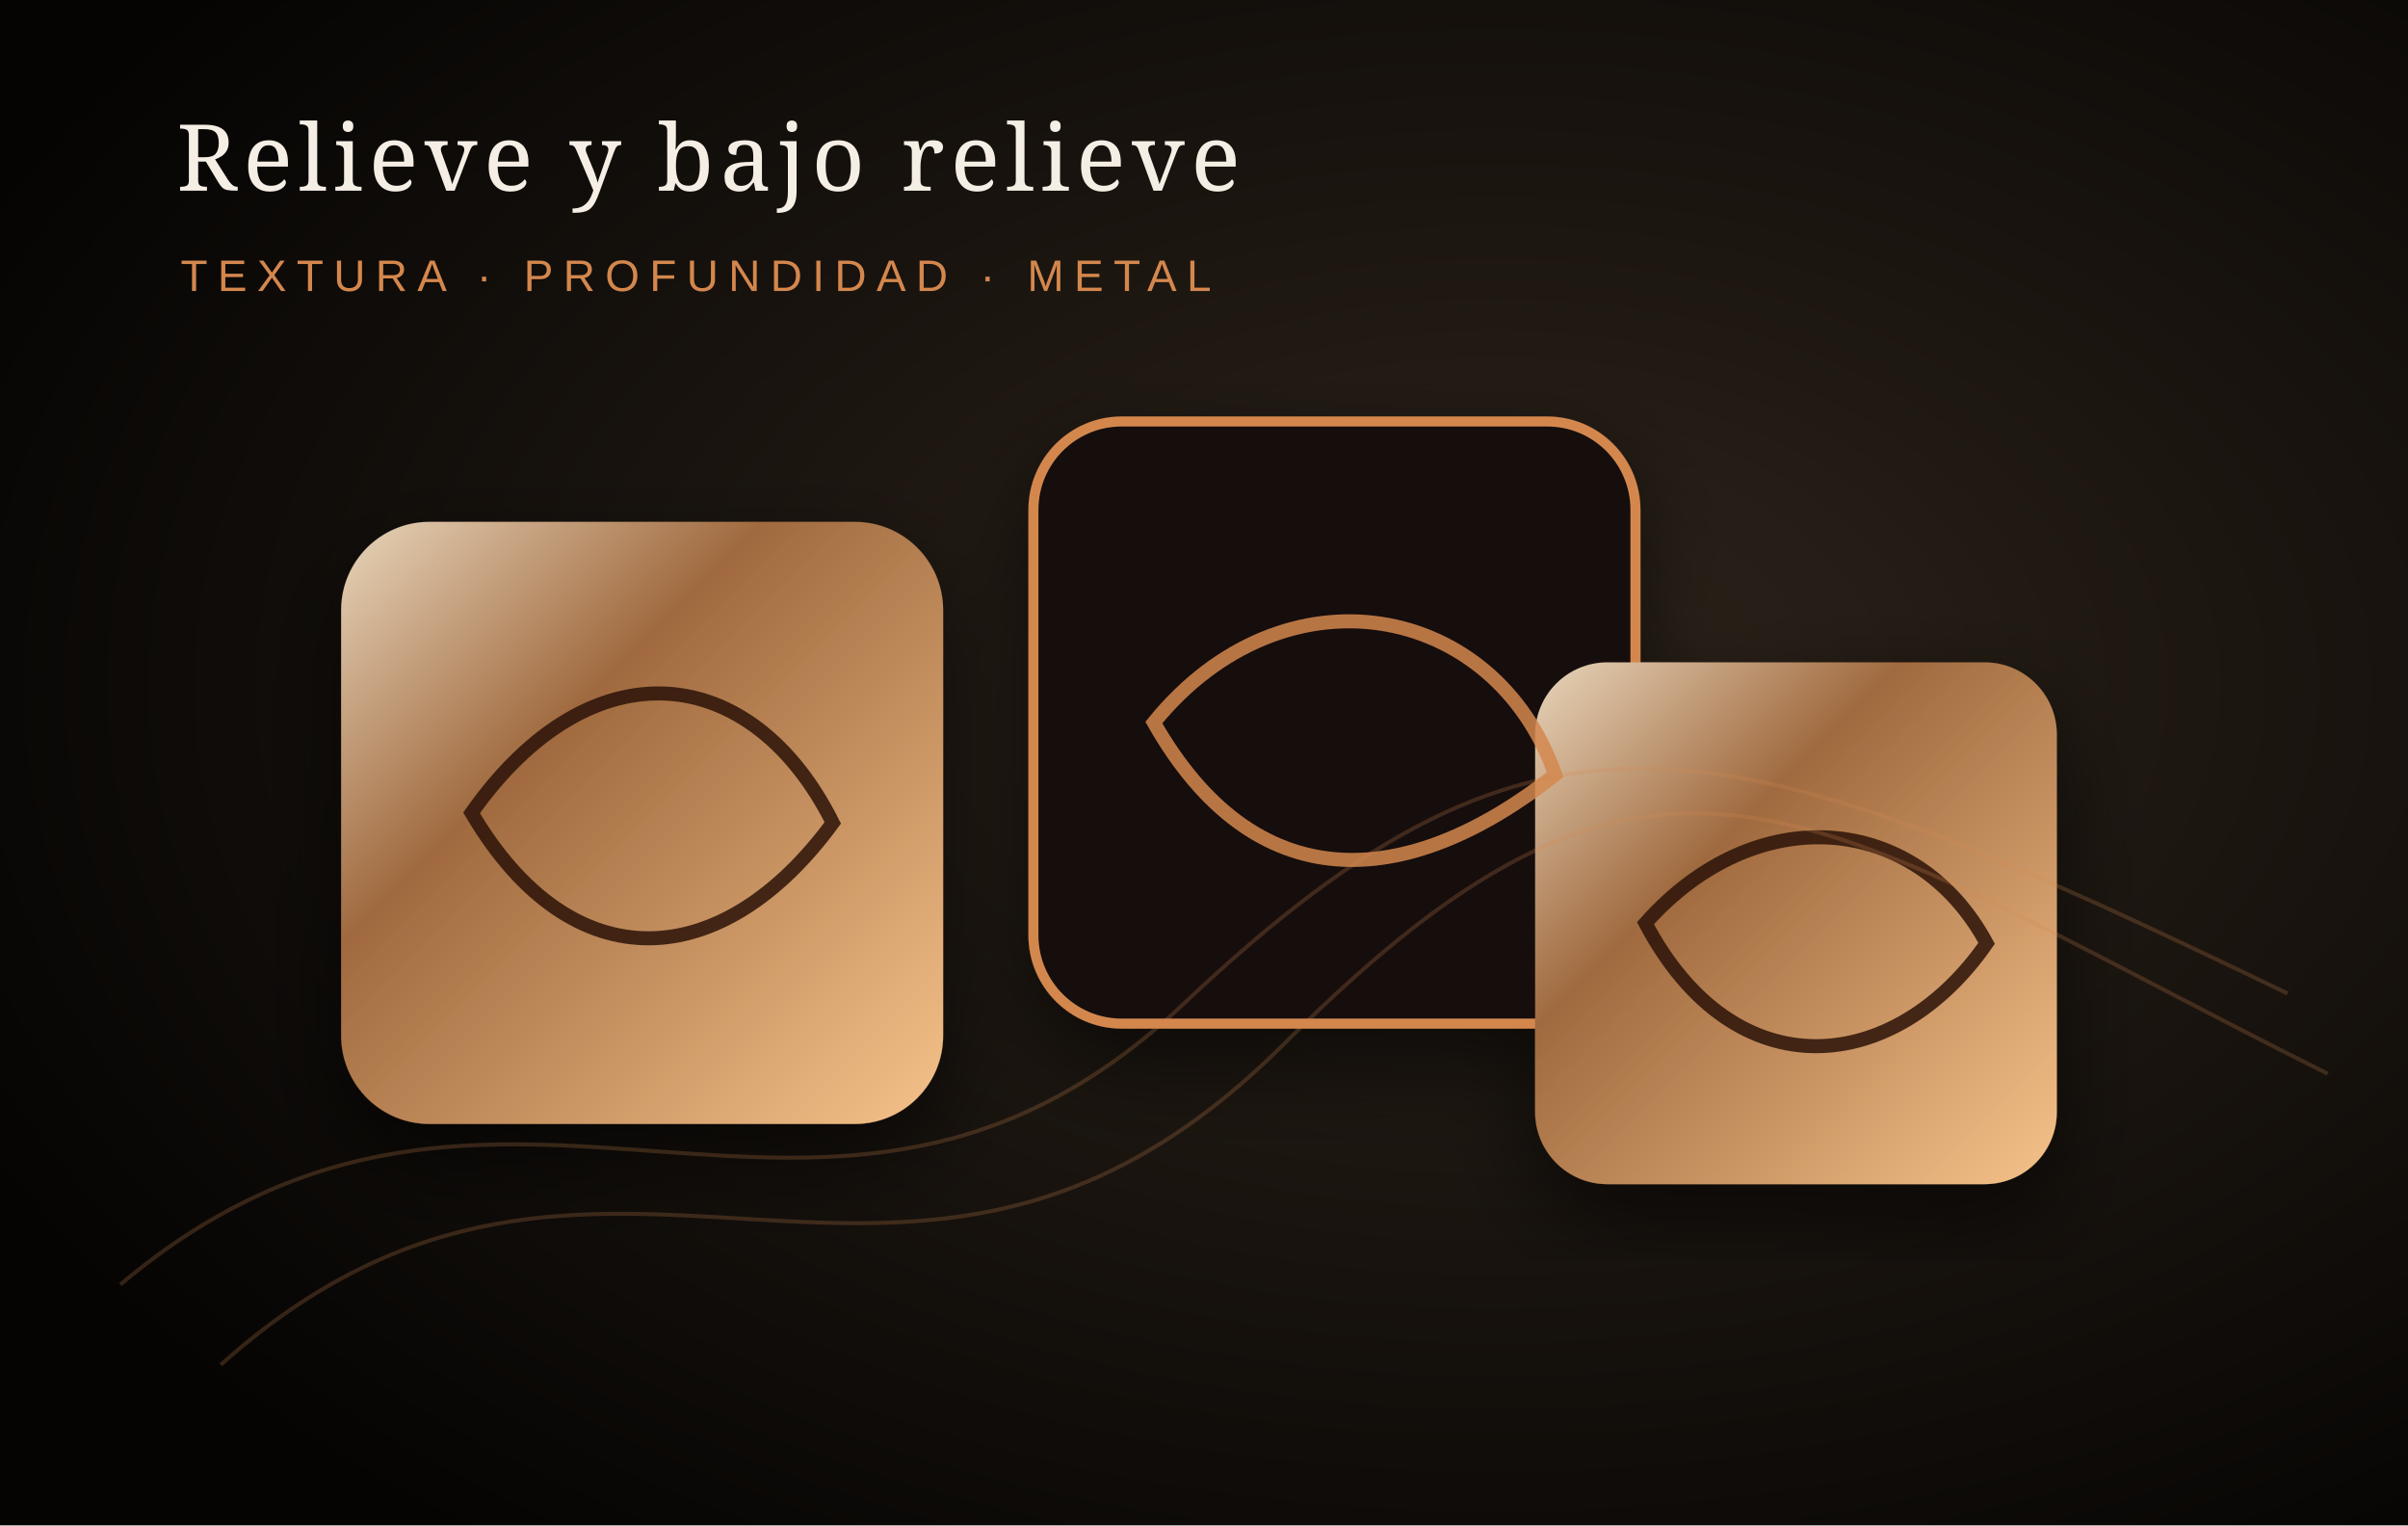
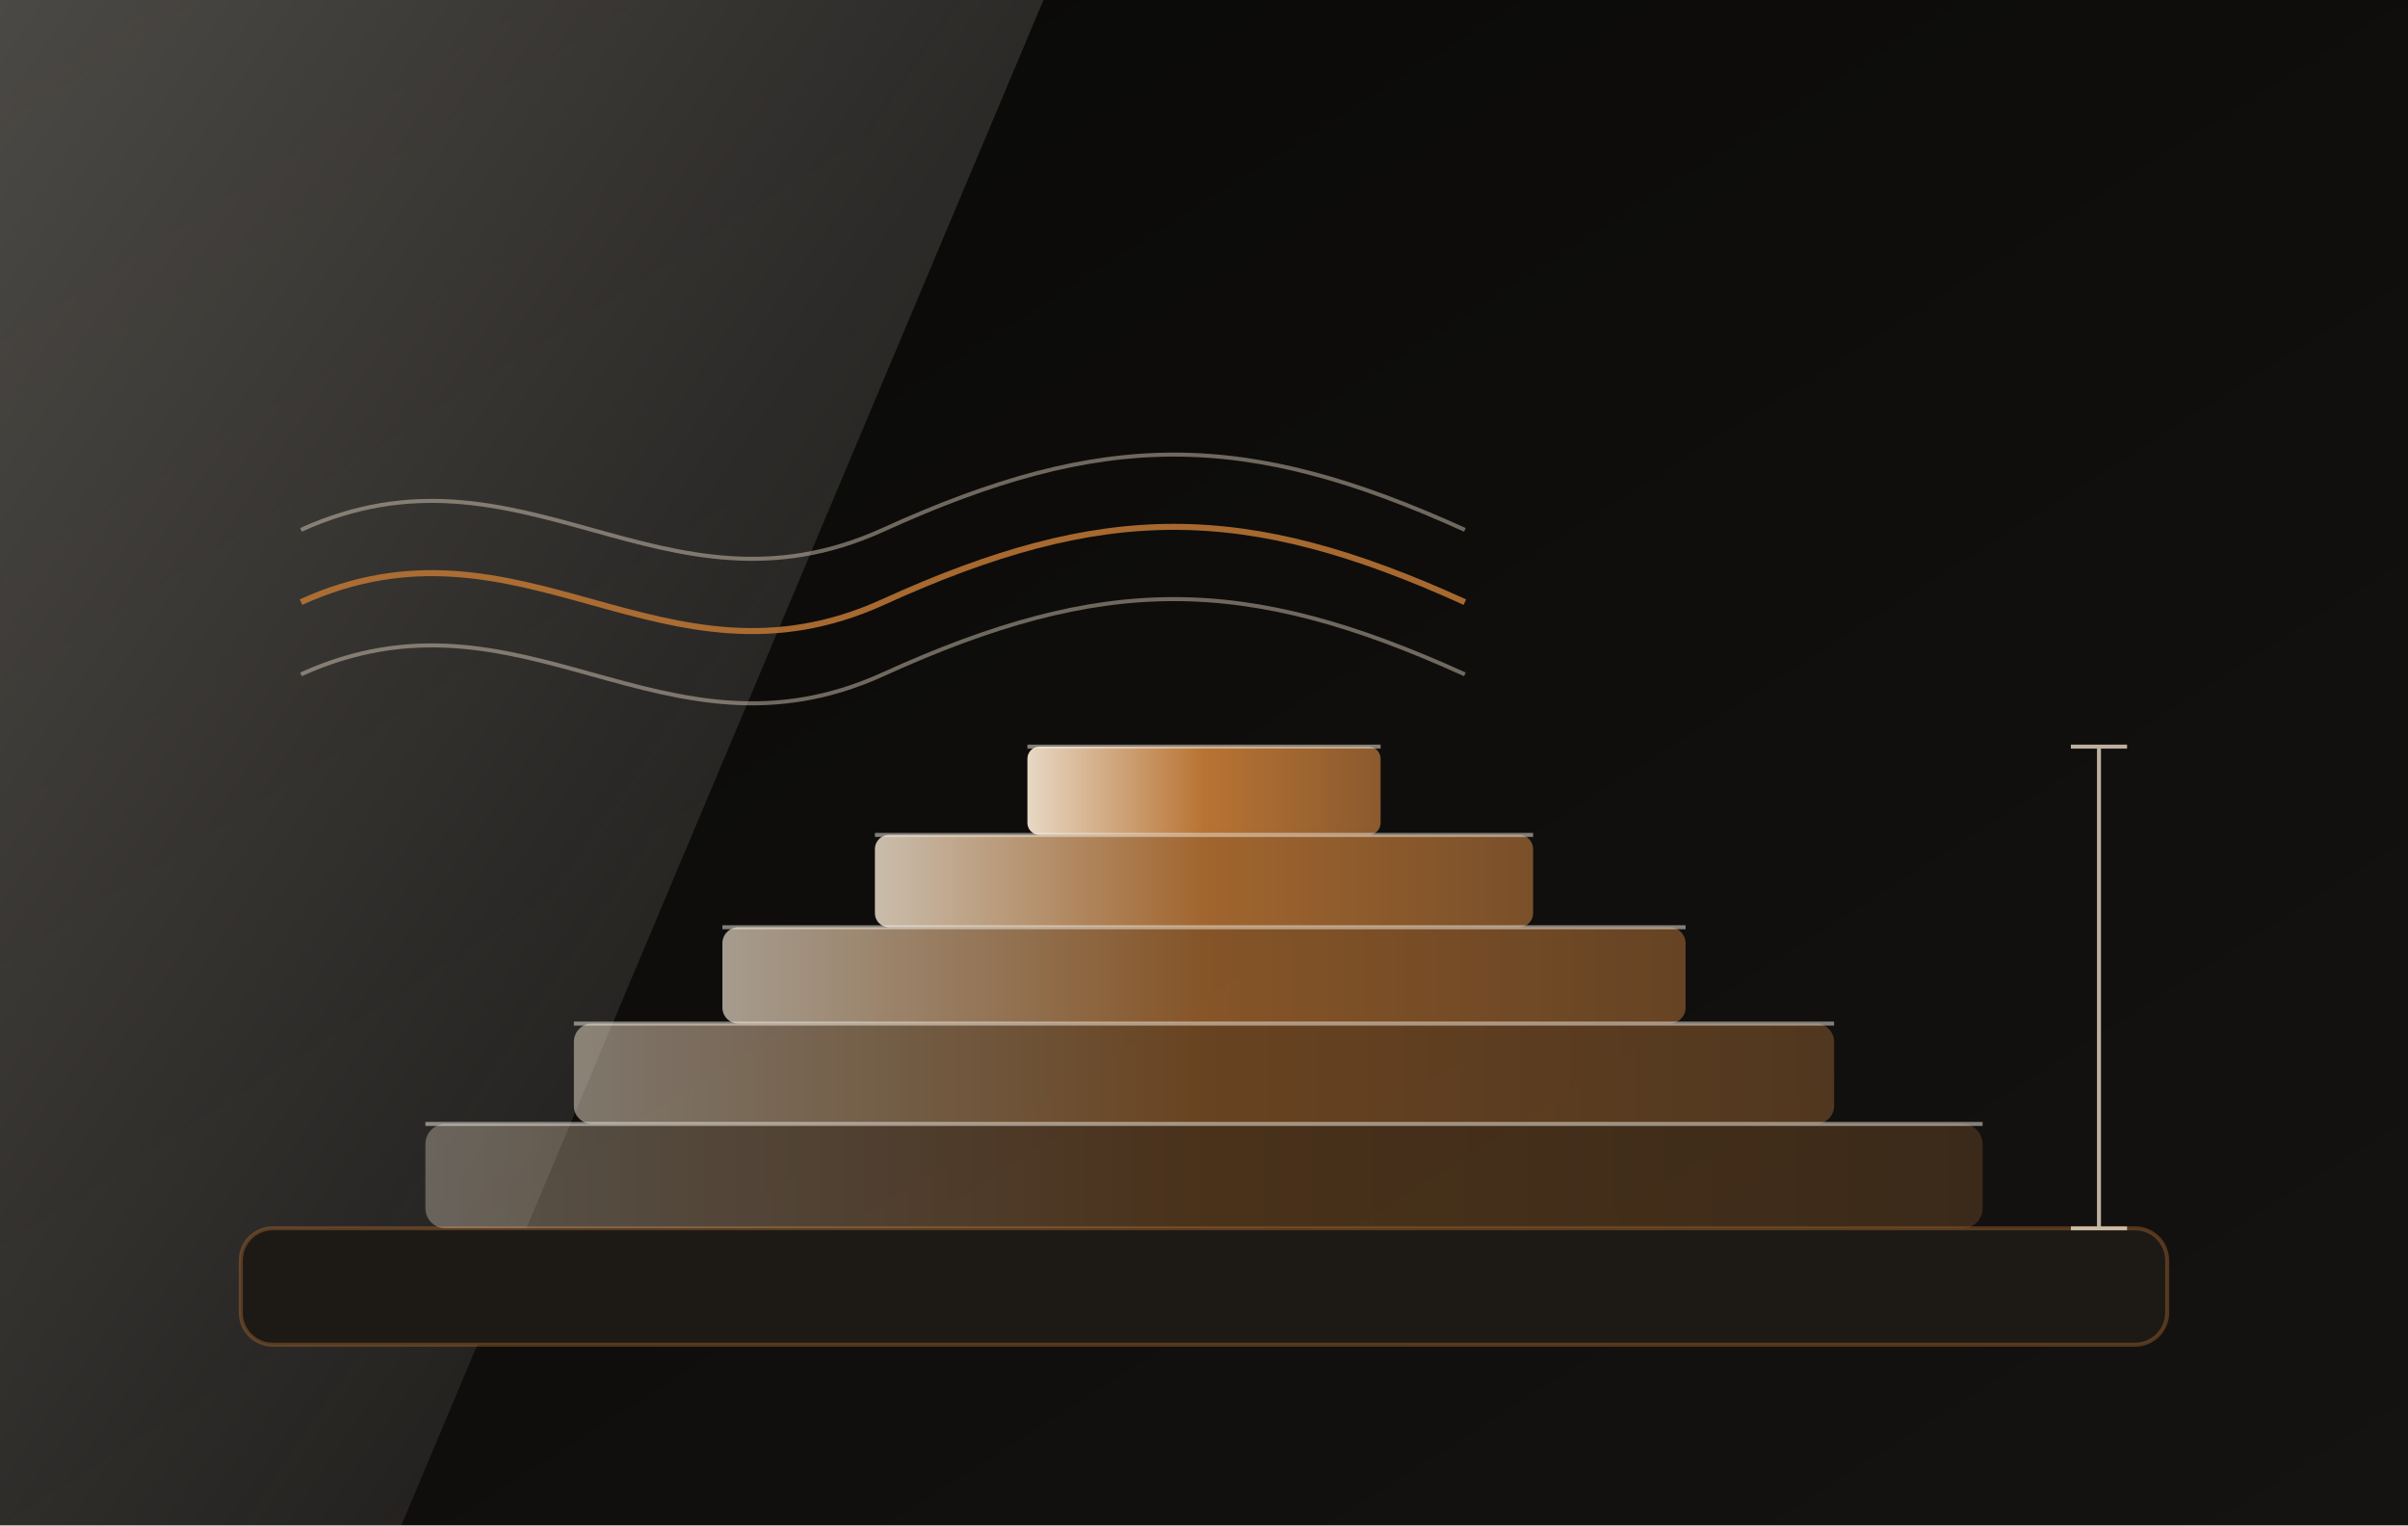
- <svg xmlns="http://www.w3.org/2000/svg" viewBox="0 0 1200 760" role="img" aria-label="Relieve y bajo relieve con láser de fibra">
+ <svg xmlns="http://www.w3.org/2000/svg" viewBox="0 0 1200 760" role="img" aria-label="Sección de capas de tinta formando un relieve táctil con luz rasante">
  <defs>
-     <radialGradient id="r" cx="62%" cy="45%" r="70%">
-       <stop stop-color="#2e241b" />
-       <stop offset="1" stop-color="#050403" />
-     </radialGradient>
-     <linearGradient id="metal" x1="0" y1="0" x2="1" y2="1">
-       <stop stop-color="#e8d5bb" />
-       <stop offset=".35" stop-color="#a06a3f" />
-       <stop offset="1" stop-color="#f6c28a" />
+     <linearGradient id="rlBg" x1="0" y1="0" x2="1" y2="1">
+       <stop stop-color="#080807" />
+       <stop offset="1" stop-color="#151311" />
    </linearGradient>
-     <filter id="shadow">
-       <feDropShadow dx="0" dy="18" stdDeviation="22" flood-color="#000" flood-opacity=".6" />
-     </filter>
+     <linearGradient id="rlLit" x1="0" y1="0" x2="1" y2="0">
+       <stop stop-color="#e7d8c4" />
+       <stop offset=".5" stop-color="#b87333" />
+       <stop offset="1" stop-color="#8a5a2e" />
+     </linearGradient>
+     <linearGradient id="rlRake" x1="0" y1="0" x2="1" y2="1">
+       <stop stop-color="#f7f0e6" stop-opacity=".28" />
+       <stop offset="1" stop-color="#f7f0e6" stop-opacity="0" />
+     </linearGradient>
  </defs>
-   <rect width="1200" height="760" fill="url(#r)" />
-   <g filter="url(#shadow)">
-     <rect x="170" y="260" width="300" height="300" rx="44" fill="url(#metal)" />
-     <rect x="515" y="210" width="300" height="300" rx="44" fill="#12100e" stroke="#D4874D" stroke-width="5" />
-     <rect x="765" y="330" width="260" height="260" rx="36" fill="url(#metal)" />
+   <rect width="1200" height="760" fill="url(#rlBg)" />
+   <path d="M0 0 L520 0 L200 760 L0 760 Z" fill="url(#rlRake)" />
+   <rect x="120" y="612" width="960" height="58" rx="16" fill="#1d1a16" stroke="#b87333" stroke-opacity=".38" stroke-width="2" />
+   <g>
+     <rect x="212" y="560" width="776" height="52" rx="10" fill="url(#rlLit)" opacity=".34" />
+     <rect x="286" y="510" width="628" height="50" rx="9" fill="url(#rlLit)" opacity=".52" />
+     <rect x="360" y="462" width="480" height="48" rx="8" fill="url(#rlLit)" opacity=".7" />
+     <rect x="436" y="416" width="328" height="46" rx="7" fill="url(#rlLit)" opacity=".86" />
+     <rect x="512" y="372" width="176" height="44" rx="6" fill="url(#rlLit)" />
  </g>
-   <g fill="none" stroke="#2a1207" stroke-width="7" opacity=".85">
-     <path d="M235 405 C295 320, 375 330, 415 410 C360 485, 285 490, 235 405Z" />
-     <path d="M575 360 C640 280, 745 300, 775 386 C700 445, 625 448, 575 360Z" stroke="#D4874D" />
-     <path d="M820 460 C875 398, 955 405, 990 470 C945 535, 865 545, 820 460Z" />
+   <g stroke="#f7f0e6" stroke-opacity=".5" stroke-width="2" fill="none">
+     <path d="M212 560 H988 M286 510 H914 M360 462 H840 M436 416 H764 M512 372 H688" />
  </g>
-   <g opacity=".23" stroke="#D4874D" stroke-width="2" fill="none">
-     <path d="M60 640 C250 480, 410 670, 590 500 S860 360, 1140 495" />
-     <path d="M110 680 C300 510, 450 710, 640 520 S900 405, 1160 535" />
+   <g stroke="#e7d8c4" stroke-width="2" fill="none" opacity=".8">
+     <path d="M1046 372 L1046 612" />
+     <path d="M1032 372 H1060 M1032 612 H1060" />
  </g>
-   <text x="88" y="95" fill="#F5EEE5" font-family="Georgia, serif" font-size="46" letter-spacing="3">Relieve y bajo relieve</text>
-   <text x="90" y="145" fill="#D4874D" font-family="Montserrat, Arial" font-size="22" letter-spacing="5">TEXTURA · PROFUNDIDAD · METAL</text>
+   <g fill="none" stroke="#b87333" stroke-width="3" opacity=".9">
+     <path d="M150 300 C260 250, 330 350, 440 300 S620 250, 730 300" />
+   </g>
+   <g fill="none" stroke="#e7d8c4" stroke-width="2" opacity=".45">
+     <path d="M150 336 C260 286, 330 386, 440 336 S620 286, 730 336" />
+     <path d="M150 264 C260 214, 330 314, 440 264 S620 214, 730 264" />
+   </g>
</svg>
